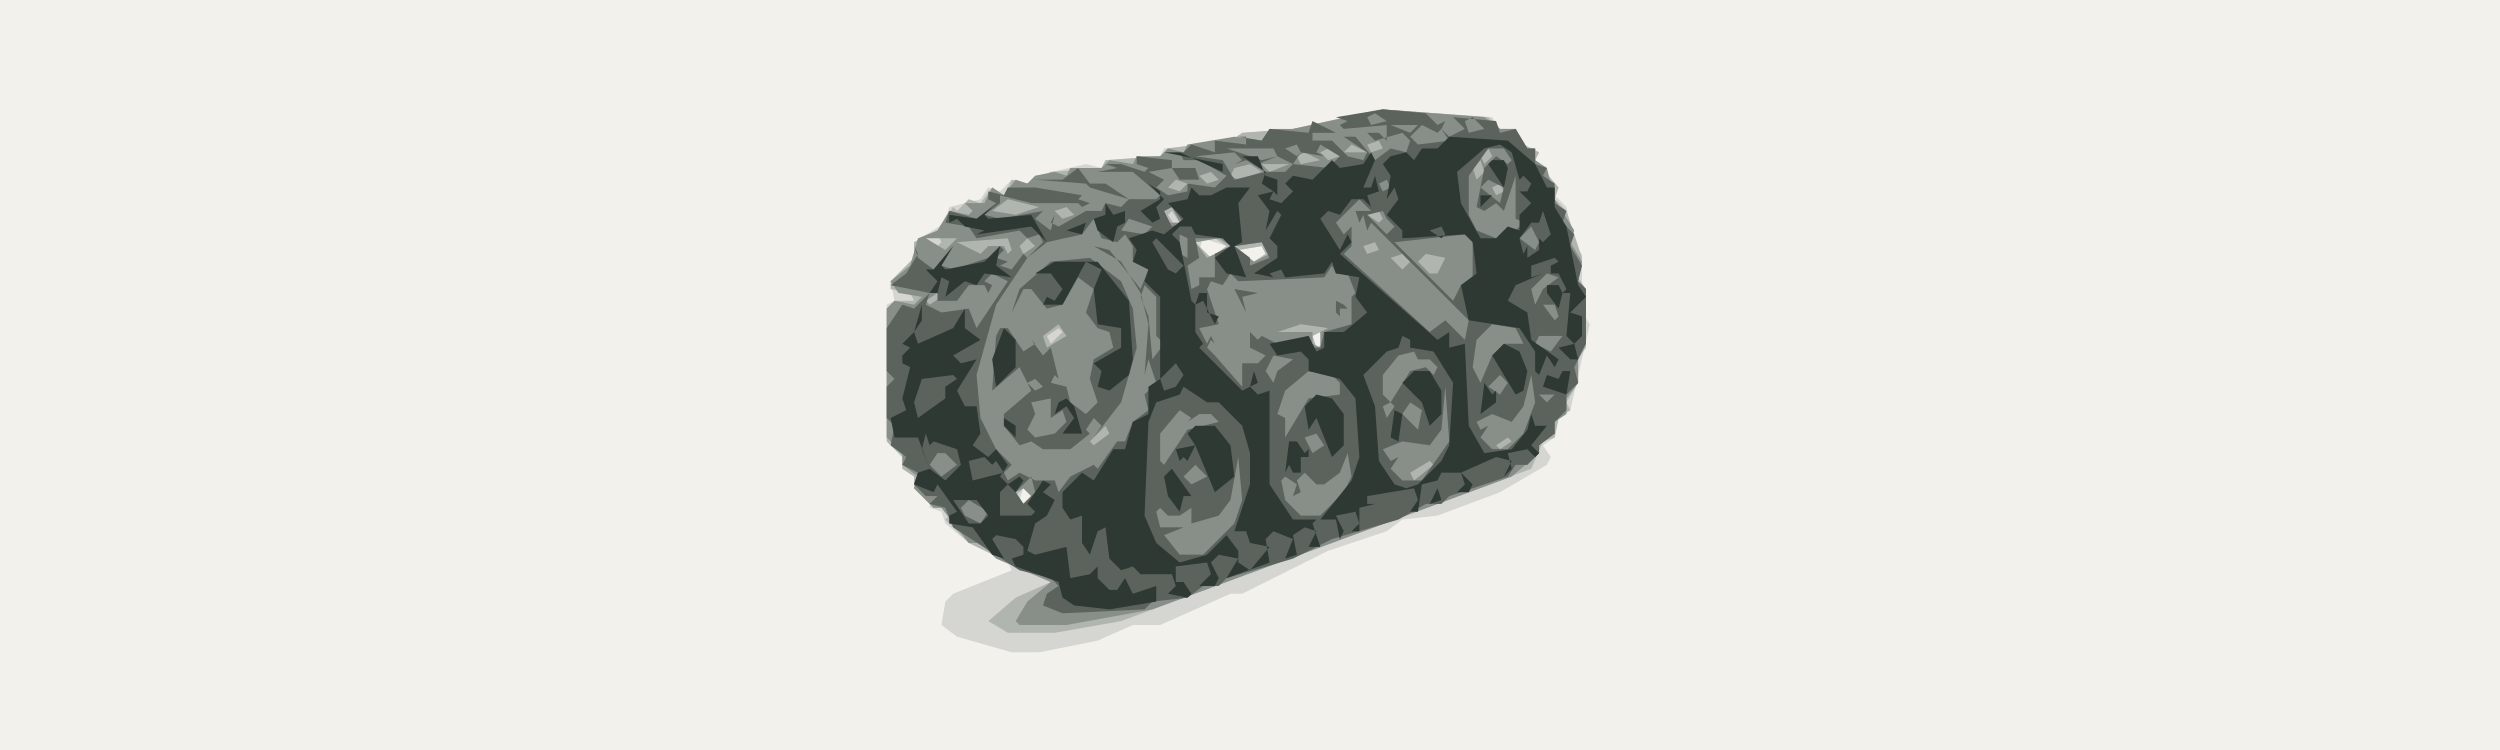
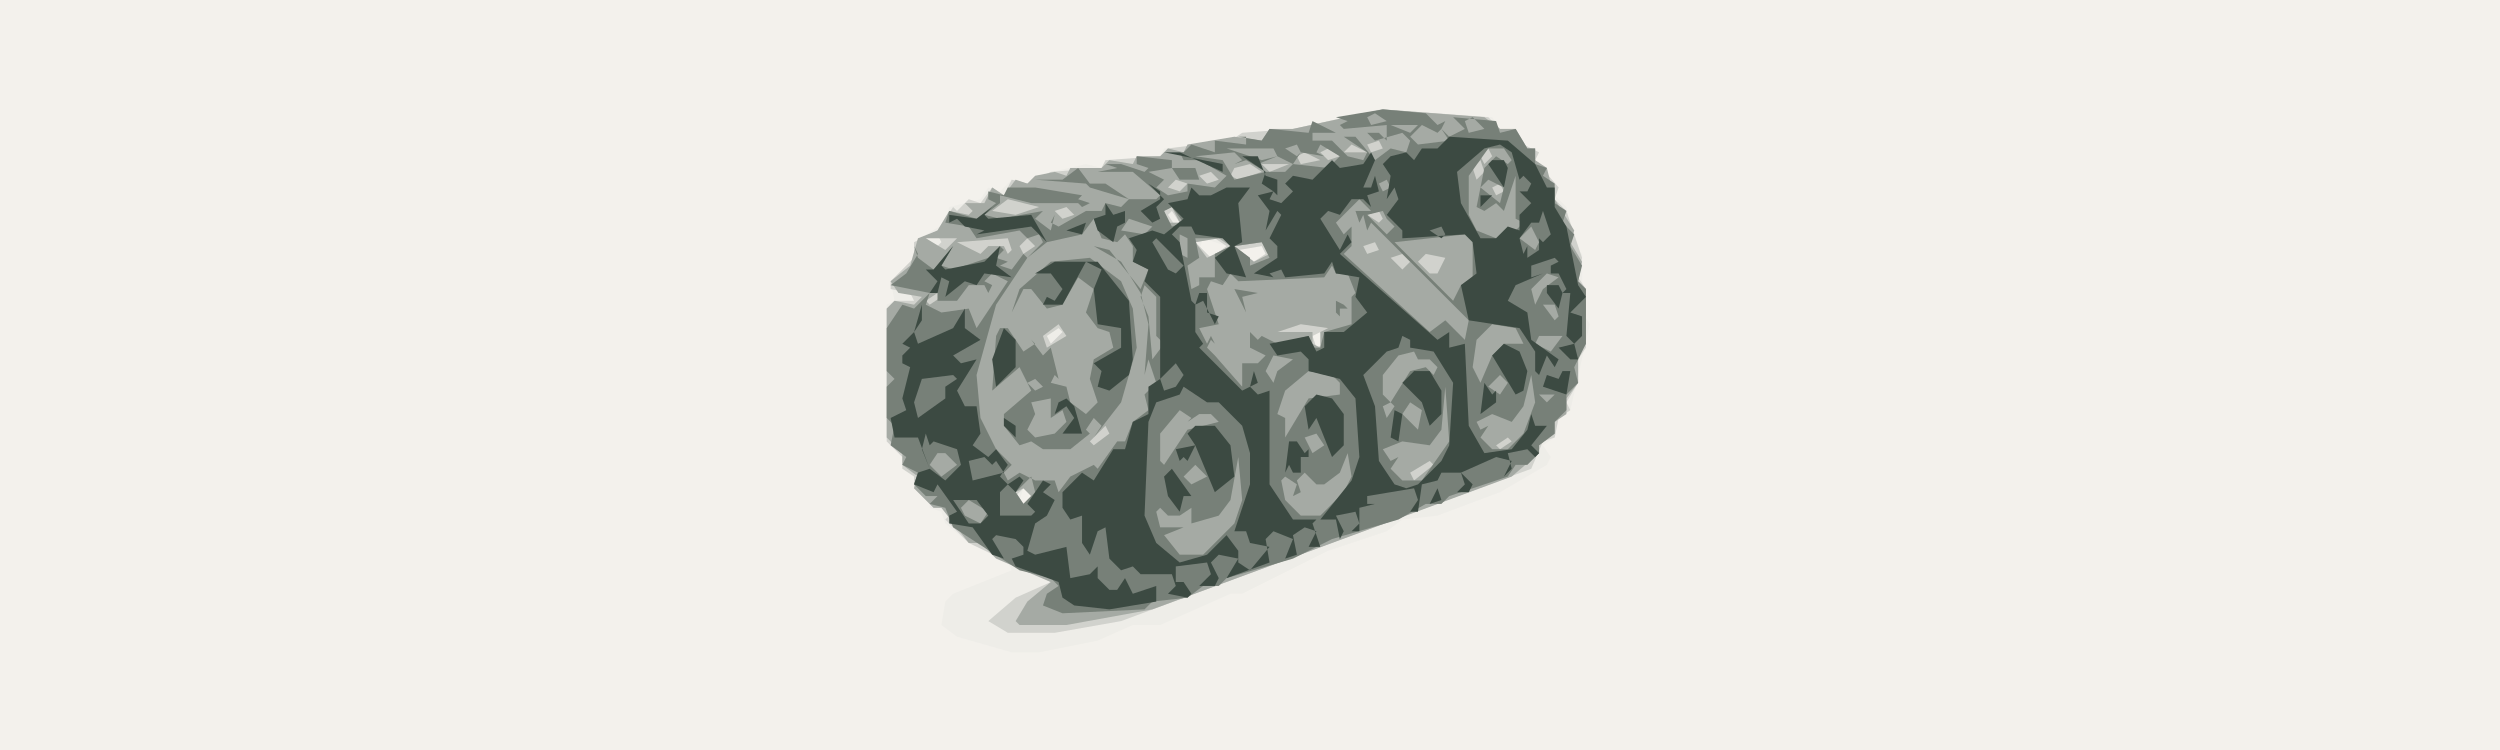
<svg xmlns="http://www.w3.org/2000/svg" viewBox="0 0 640 192" role="img" aria-label="MOB-G detailed vector artwork">
  <rect width="640" height="192" fill="#f3f1ec" />
-   <path fill="#d5d6d2" fill-rule="evenodd" d="M394,39 390,37 388,33 384,33 382,30 353,28 331,33 318,34 315,36 298,38 297,40 283,41 282,43 278,42 265,45 263,47 259,46 256,49 253,48 251,51 243,53 242,57 234,62 234,66 228,72 229,77 227,78 227,113 231,117 231,120 234,122 234,125 238,128 238,130 241,131 242,134 248,139 258,144 259,146 244,152 242,154 241,160 245,163 259,167 266,167 281,164 290,160 297,160 315,152 318,152 340,141 355,136 359,133 368,132 384,126 396,119 397,117 395,114 398,112 399,107 402,105 407,83 405,80 405,65 403,63 401,53 398,50 399,48 393,41ZM261,128 262,125 264,127 262,129ZM336,86 338,85 339,88 337,89ZM317,64 323,63 324,65 321,67ZM307,64 308,61 314,63 310,66Z" />
-   <path fill="#b1b5b0" fill-rule="evenodd" d="M394,39 390,37 388,33 384,33 381,30 354,28 331,33 318,34 315,36 299,38 297,40 283,41 282,43 269,44 263,47 259,46 257,50 254,48 251,52 248,51 245,54 244,53 240,59 234,62 234,66 228,72 228,74 233,75 234,77 229,77 227,79 227,113 231,117 231,120 234,122 234,125 239,130 241,130 243,132 242,133 248,139 269,149 260,153 253,159 258,162 270,162 287,159 392,120 395,113 398,112 399,107 402,105 401,103 404,98 404,92 406,89 406,74 404,71 405,66 401,54 398,51 399,48 393,41ZM262,125 264,127 262,129 260,127ZM336,86 338,85 339,88 337,89ZM271,84 272,85 269,88 268,86ZM317,64 323,63 324,65 321,67ZM306,62 311,61 314,63 310,66ZM237,61 240,60 241,62 240,63ZM299,55 300,54 302,57 301,58Z" />
-   <path fill="#888e88" fill-rule="evenodd" d="M393,38 391,38 388,33 384,33 380,30 354,28 331,33 325,33 323,36 316,35 304,37 303,39 299,38 297,40 291,40 290,42 284,41 282,43 274,43 273,45 270,44 265,45 263,47 260,46 257,50 254,48 252,52 247,52 249,54 248,55 243,54 240,59 235,61 233,68 228,72 230,75 236,76 234,78 229,77 227,79 227,112 231,116 231,119 235,122 234,125 239,130 241,130 248,139 251,139 255,143 269,149 263,154 260,159 261,160 273,160 295,156 387,122 394,116 394,114 398,111 398,108 401,106 401,102 404,98 404,91 406,88 406,74 404,72 405,67 402,62 403,59 398,51 396,43 393,41ZM260,126 262,125 264,127 262,129ZM366,118 367,119 362,123 361,121ZM386,112 387,113 384,115 383,114ZM283,109 284,111 280,114 279,113ZM327,85 333,83 340,84 338,85 338,89 336,88 336,85ZM271,83 273,86 268,89 267,86ZM240,75 241,76 238,78 237,77ZM363,67 365,65 370,66 368,70 366,70ZM356,66 359,65 361,67 359,69ZM349,63 352,62 353,64 350,65ZM316,63 323,62 325,65 321,67ZM306,62 312,61 315,63 309,66ZM263,61 265,63 262,65 261,63ZM245,62 258,61 259,64 258,65 257,63 253,63 251,65ZM237,61 245,61 242,64ZM350,55 353,54 354,56 353,57ZM298,54 300,53 302,57 299,57ZM270,54 273,53 275,55 272,56ZM254,54 258,51 266,53 260,55ZM382,48 384,47 385,49 383,50ZM299,48 301,46 304,47 302,49ZM307,45 310,44 312,46 309,47ZM323,44 317,46 315,45 316,43 320,42ZM379,41 380,44 378,46 377,43ZM323,42 330,42 325,44ZM332,40 334,39 338,41 333,42ZM381,38 382,40 380,42 379,40ZM338,39 340,38 343,40 340,41ZM344,39 346,37 350,39ZM350,37 353,36 354,38 351,39Z" />
-   <path fill="#5b635c" fill-rule="evenodd" d="M316,74 319,80 318,76 322,75ZM279,66 269,67 261,74 259,80 262,74 264,74 268,79 272,78 276,71 280,74 278,80 281,84 284,85 285,89 280,92 279,97 281,103 278,106 274,103 273,99 269,98 270,96 271,97 269,89 267,91 264,87 265,88 262,90 258,84 256,84 255,86 254,100 261,94 264,100 257,106 257,109 261,114 264,113 267,115 274,115 279,111 280,112 287,103 291,89 290,79 287,72ZM280,107 282,109 280,112 278,110ZM264,103 269,102 269,107 272,105 273,108 270,111 265,112 263,110 265,106ZM263,98 265,97 267,99 265,100ZM393,38 391,38 388,33 384,34 383,31 372,30 375,33 371,35 369,33 370,31 368,32 365,29 354,28 342,30 345,31 343,32 344,33 355,32 355,36 353,34 350,34 352,36 359,34 361,36 360,39 356,38 352,41 347,35 344,35 350,39 349,41 345,40 341,36 336,36 336,34 342,34 336,31 335,34 325,33 323,36 317,35 319,35 319,37 311,36 311,39 305,37 303,39 298,39 302,39 303,41 307,41 314,45 311,48 304,47 304,49 299,50 296,48 298,46 294,44 300,43 302,46 307,46 306,43 300,43 300,41 291,40 291,42 294,43 293,44 287,42 283,42 286,43 281,44 290,44 297,50 296,51 289,51 283,47 279,47 276,43 272,46 265,46 278,47 279,48 277,50 265,48 258,48 257,50 253,49 253,51 255,52 250,56 243,54 242,57 248,58 250,61 261,59 263,61 266,60 267,62 263,66 262,65 259,69 256,68 258,67 255,66 257,64 256,63 253,66 244,69 241,68 244,63 239,69 235,66 234,63 236,61 234,63 235,65 232,70 228,73 238,75 234,79 231,78 227,84 227,95 229,97 227,99 227,107 229,109 228,114 232,117 231,119 235,121 234,124 237,127 240,127 238,129 242,130 244,135 261,146 269,148 271,150 268,152 267,155 272,157 293,156 295,154 304,153 308,150 312,150 314,148 331,143 341,138 358,133 365,129 369,129 371,127 386,122 388,119 391,119 394,116 394,114 398,111 398,108 401,105 401,101 404,98 403,94 406,88 406,74 404,72 405,68 402,63 403,60 400,57 401,54 398,52 398,47 395,45 396,43 393,42ZM248,128 253,131 251,134 247,132 246,130ZM264,122 265,126 262,129 260,126ZM306,119 309,122 305,124 303,122ZM259,119 261,121 258,123 257,121ZM317,117 318,128 316,134 308,142 302,142 298,137 303,135 297,135 296,131 297,130 299,132 302,132 305,130 305,134 312,132 315,128ZM345,116 346,122 344,126 338,132 333,132 329,128 328,123 329,122 332,124 331,127 333,126 332,123 334,121 337,124 339,124 343,121ZM240,116 242,116 245,119 241,122 238,119ZM334,112 337,111 339,114 336,116ZM312,108 304,110 298,119 297,118 297,111 302,105 305,107 304,108 307,106 310,106ZM361,103 364,105 363,110 359,106ZM356,103 357,104 355,107 354,104ZM394,101 398,101 396,103ZM370,99 371,113 364,123 359,123 356,120 358,117 356,118 354,115 359,113 366,114 369,110ZM392,96 393,103 390,111 386,115 382,115 379,112 381,109 379,110 378,108 382,106 387,108 390,104ZM384,96 386,98 384,101 381,99ZM341,96 343,98 343,101 335,102 329,112 329,107 327,106 329,100 335,95ZM324,95 326,91 331,92 327,95 326,98ZM368,94 367,96 365,94 361,95 356,103 354,101 354,96 358,91 362,90 363,92 366,92ZM400,86 397,90 393,88 394,86ZM388,84 390,88 385,88 382,91 379,98 377,94 378,87 382,83ZM395,78 398,78 399,81 398,82ZM293,73 296,76 296,86 298,88 295,92 294,81 292,76ZM399,71 395,74 393,78 392,74 396,70ZM258,72 250,84 248,79 241,80 237,78 238,75 240,75 240,77 245,77 248,73 252,73 253,75 254,73 252,72 254,70ZM345,70 347,75 344,78 342,77 342,80 343,81 343,79 345,79 344,78 346,76 346,83 339,85 338,89 336,89 335,86 327,88 323,86 322,87 320,85 320,89 324,91 322,93 318,93 318,99 311,91 312,90 311,91 309,89 310,87 311,88 310,86 309,88 307,84 312,83 309,74 310,72 313,73 315,70 317,72 339,71 341,68 342,70ZM316,63 323,62 325,66 320,68 320,66ZM377,71 374,73 372,77 357,62 375,60 377,62ZM313,61 315,63 311,65 311,71 307,71 307,73 305,74 304,68 307,66 306,61ZM302,60 304,61 304,66 302,65ZM392,58 394,62 393,64 389,61ZM355,56 357,58 355,60 353,58ZM287,59 289,56 295,58 293,60ZM280,56 282,61 286,62 288,60 290,63 290,67 294,69 292,74 284,64 280,63 287,67 292,75 294,83 293,96 294,92 296,98 293,101 294,105 290,108 288,113 286,113 281,120 280,119 274,122 271,126 270,123 265,123 261,121 255,115 251,107 250,96 255,78 263,66 268,62 277,60ZM350,55 354,54 355,56 353,58ZM298,54 300,53 303,57 300,58ZM348,51 351,54 347,54 348,57 349,55 350,59 351,57 376,82 375,87 370,82 366,85 344,65 346,63 346,58 344,60 342,57ZM252,55 256,52 256,50 264,52 276,52 278,54 271,58 269,57 270,55 269,59 265,56 267,54 256,56ZM276,51 279,48 289,51 287,53 283,52 282,54 278,54 277,53 279,52ZM381,46 385,48 384,52 379,48ZM353,47 355,46 356,48 354,49ZM322,42 327,40 331,42 329,44 324,44ZM306,40 316,39 318,41 316,42 319,41 324,44 316,46 313,41ZM381,38 385,38 387,41 386,42 383,40 380,43 378,53 380,54 383,52 385,54 388,45 388,56 390,57 388,59 386,58 383,61 378,59 376,55 376,45ZM343,40 340,43 331,42 333,39 339,40 337,39 338,37ZM329,38 332,37 333,39 332,40ZM314,38 326,38 327,40 323,41ZM361,35 364,32 368,34 369,33 371,36 363,37ZM356,32 363,32 361,34ZM375,31 377,30 380,33 376,34ZM350,30 352,29 355,31 351,32Z" />
-   <path fill="#2e3934" fill-rule="evenodd" d="M368,125 366,129 369,128ZM330,113 329,121 330,119 331,121 333,121 333,117 335,117 335,115 334,116 332,113ZM311,109 306,109 304,111 306,114 301,115 302,118 298,122 299,127 302,131 303,127 305,127 300,120 303,117 304,118 306,114 311,126 316,122 315,114ZM257,107 257,109 260,112 260,109ZM357,105 356,112 358,113 359,106ZM271,103 270,106 273,104 275,107 272,111 277,111 275,104 273,102ZM337,101 334,104 335,110 337,107 341,117 344,114 344,106 341,102ZM380,98 379,106 383,103 383,100 382,101ZM402,95 400,95 399,97 396,96 395,99 401,101ZM362,95 359,98 364,103 366,109 369,106 369,100 366,95ZM385,88 382,91 388,101 390,100 391,95 389,90ZM257,84 254,92 255,99 260,94 260,87ZM236,78 234,85 231,88 233,89 231,91 231,93 233,94 231,102 232,105 228,107 229,112 235,112 238,120 235,121 231,119 235,121 234,124 239,126 240,124 245,131 243,132 243,134 249,135 254,142 257,143 254,138 255,137 260,138 262,140 262,142 259,143 260,145 271,149 272,153 275,155 284,156 296,154 296,150 290,152 288,148 286,151 284,151 281,148 281,145 279,147 274,148 273,140 265,142 263,141 265,134 268,132 269,133 268,132 270,128 267,126 269,124 267,123 263,129 265,131 264,132 256,132 256,126 258,124 260,126 262,123 261,122 258,124 256,122 258,119 255,115 253,117 249,114 251,111 250,104 247,104 245,100 250,92 246,93 244,91 251,87 247,84 247,79 244,84 235,88 234,85 236,82ZM244,128 250,128 253,132 251,134 248,134ZM248,118 252,117 254,119 255,118 257,121 249,123ZM237,111 238,114 239,113 245,115 246,119 242,123 238,120 236,115ZM244,96 245,97 242,99 242,102 235,107 234,103 236,97ZM270,67 265,70 269,70 272,74 270,77 268,76 267,78 272,78 278,67 282,69 280,74 281,83 287,84 287,89 280,93 282,95 281,99 284,100 289,96 290,92 289,77 281,67ZM237,69 240,72 238,75 240,75 241,71 243,72 242,76 247,72 250,73 252,70 259,71 255,68 256,63 252,67 242,69 241,68 244,63 239,69ZM278,57 273,59 277,60ZM243,55 243,57 245,56 247,58 252,59 250,60 264,58 268,62 264,55 253,56 252,55 254,53 250,56ZM283,52 283,55 280,56 281,59 285,62 286,58 288,57 288,54 285,55ZM382,50 379,50 379,53ZM382,41 381,42 385,48 386,43 385,41ZM396,109 393,109 392,106 391,110 387,115 380,116 376,109 375,88 371,89 371,85 368,87 343,65 346,62 345,60 343,64 338,56 340,54 343,55 346,51 349,51 351,53 350,50 353,49 352,45 351,48 349,48 352,41 351,39 349,42 343,43 341,41 336,46 331,45 329,47 331,49 328,52 325,51 326,49 327,50 327,46 324,45 322,40 318,40 324,44 323,47 326,49 322,50 325,54 324,59 327,54 328,55 325,61 327,63 327,66 321,70 326,71 325,70 328,69 329,71 339,70 341,67 342,70 348,71 347,76 350,80 344,85 339,85 339,89 337,90 335,86 325,88 327,91 333,90 335,92 335,95 343,97 347,102 348,117 346,123 338,133 331,133 325,124 325,100 322,101 320,99 322,98 321,95 320,99 318,100 307,89 308,88 306,85 306,78 308,77 311,83 312,81 309,80 309,75 307,75 306,78 305,77 302,62 300,60 302,58 305,58 306,60 313,61 315,63 311,66 314,70 319,71 316,63 318,62 317,52 320,48 314,48 310,50 307,50 305,48 304,51 299,52 294,47 297,49 297,51 292,54 295,57 297,56 296,53 298,51 303,56 298,60 295,59 289,61 291,64 290,67 294,69 293,72 297,76 297,97 294,99 294,106 290,108 288,115 285,115 280,123 277,121 272,126 272,130 274,133 272,138 274,133 277,132 277,139 279,142 281,136 283,135 284,143 287,146 290,145 292,147 300,147 301,150 299,152 304,153 305,152 303,149 301,149 301,145 309,144 310,147 307,150 311,150 312,148 310,144 312,142 317,143 314,148 325,144 324,138 326,136 331,138 329,143 332,142 331,137 334,135 337,136 335,140 338,140 336,134 337,133 342,133 343,138 344,136 342,132 347,131 348,134 346,136 348,136 348,130 352,129 350,129 350,127 362,125 363,128 361,131 363,131 364,124 368,123 369,121 374,121 375,124 373,126 376,126 377,124 374,121 383,117 387,118 385,122 387,120 386,116 391,115 393,117 394,116 392,114ZM303,99 309,103 312,103 318,109 320,116 320,124 316,136 319,136 320,139 325,140 320,146 317,144 317,141 314,137 309,142 302,144 296,139 293,132 294,108 296,103 302,101ZM301,93 303,96 301,99 298,100 297,97ZM359,86 361,87 361,89 367,90 372,98 371,114 369,118 363,124 360,125 357,124 353,118 352,104 349,96 355,90 358,89ZM295,62 296,61 303,68 301,70 299,69ZM298,39 302,39 313,44 313,42ZM356,40 354,42 356,45 355,51 357,48 358,51 355,55 359,59 359,61 375,60 377,62 378,70 374,73 376,82 389,84 393,90 393,95 394,96 396,91 398,94 399,92 392,87 391,80 386,77 388,73 395,70 392,71 392,68 398,66 399,67 397,68 397,70 399,70 401,74 400,75 399,73 396,73 396,75 399,79 400,75 402,75 401,86 403,88 399,89 402,92 404,92 403,88 405,86 405,81 402,80 406,76 404,73 401,58 398,53 398,48 396,48 393,42 386,36 371,35 368,38 364,38 362,41 360,39ZM366,59 369,58 370,60 369,61ZM395,54 397,60 395,62 394,61 394,64 391,66 391,63 390,65 389,61 392,57 394,57ZM384,37 387,39 389,46 390,45 392,47 391,49 389,49 392,52 389,55 389,59 386,58 383,61 379,61 374,52 373,44 380,38Z" />
+   <path fill="#eeede8" fill-rule="evenodd" d="M394,39 390,37 388,33 384,33 382,30 353,28 331,33 318,34 315,36 298,38 297,40 283,41 282,43 278,42 265,45 263,47 259,46 256,49 253,48 251,51 243,53 242,57 234,62 234,66 228,72 229,77 227,78 227,113 231,117 231,120 234,122 234,125 238,128 238,130 241,131 242,134 248,139 258,144 259,146 244,152 242,154 241,160 245,163 259,167 266,167 281,164 290,160 297,160 315,152 318,152 340,141 355,136 359,133 368,132 384,126 396,119 397,117 395,114 398,112 399,107 402,105 407,83 405,80 405,65 403,63 401,53 398,50 399,48 393,41ZM261,128 262,125 264,127 262,129ZM336,86 338,85 339,88 337,89ZM317,64 323,63 324,65 321,67ZM307,64 308,61 314,63 310,66Z" />
+   <path fill="#d1d2cd" fill-rule="evenodd" d="M394,39 390,37 388,33 384,33 381,30 354,28 331,33 318,34 315,36 299,38 297,40 283,41 282,43 269,44 263,47 259,46 257,50 254,48 251,52 248,51 245,54 244,53 240,59 234,62 234,66 228,72 228,74 233,75 234,77 229,77 227,79 227,113 231,117 231,120 234,122 234,125 239,130 241,130 243,132 242,133 248,139 269,149 260,153 253,159 258,162 270,162 287,159 392,120 395,113 398,112 399,107 402,105 401,103 404,98 404,92 406,89 406,74 404,71 405,66 401,54 398,51 399,48 393,41ZM262,125 264,127 262,129 260,127ZM336,86 338,85 339,88 337,89ZM271,84 272,85 269,88 268,86ZM317,64 323,63 324,65 321,67ZM306,62 311,61 314,63 310,66ZM237,61 240,60 241,62 240,63ZM299,55 300,54 302,57 301,58Z" />
+   <path fill="#a5aaa4" fill-rule="evenodd" d="M393,38 391,38 388,33 384,33 380,30 354,28 331,33 325,33 323,36 316,35 304,37 303,39 299,38 297,40 291,40 290,42 284,41 282,43 274,43 273,45 270,44 265,45 263,47 260,46 257,50 254,48 252,52 247,52 249,54 248,55 243,54 240,59 235,61 233,68 228,72 230,75 236,76 234,78 229,77 227,79 227,112 231,116 231,119 235,122 234,125 239,130 241,130 248,139 251,139 255,143 269,149 263,154 260,159 261,160 273,160 295,156 387,122 394,116 394,114 398,111 398,108 401,106 401,102 404,98 404,91 406,88 406,74 404,72 405,67 402,62 403,59 398,51 396,43 393,41ZM260,126 262,125 264,127 262,129ZM366,118 367,119 362,123 361,121ZM386,112 387,113 384,115 383,114ZM283,109 284,111 280,114 279,113ZM327,85 333,83 340,84 338,85 338,89 336,88 336,85ZM271,83 273,86 268,89 267,86ZM240,75 241,76 238,78 237,77ZM363,67 365,65 370,66 368,70 366,70ZM356,66 359,65 361,67 359,69ZM349,63 352,62 353,64 350,65ZM316,63 323,62 325,65 321,67ZM306,62 312,61 315,63 309,66ZM263,61 265,63 262,65 261,63ZM245,62 258,61 259,64 258,65 257,63 253,63 251,65ZM237,61 245,61 242,64ZM350,55 353,54 354,56 353,57ZM298,54 300,53 302,57 299,57ZM270,54 273,53 275,55 272,56ZM254,54 258,51 266,53 260,55ZM382,48 384,47 385,49 383,50ZM299,48 301,46 304,47 302,49ZM307,45 310,44 312,46 309,47ZM323,44 317,46 315,45 316,43 320,42ZM379,41 380,44 378,46 377,43ZM323,42 330,42 325,44ZM332,40 334,39 338,41 333,42ZM381,38 382,40 380,42 379,40ZM338,39 340,38 343,40 340,41ZM344,39 346,37 350,39ZM350,37 353,36 354,38 351,39Z" />
+   <path fill="#778078" fill-rule="evenodd" d="M316,74 319,80 318,76 322,75ZM279,66 269,67 261,74 259,80 262,74 264,74 268,79 272,78 276,71 280,74 278,80 281,84 284,85 285,89 280,92 279,97 281,103 278,106 274,103 273,99 269,98 270,96 271,97 269,89 267,91 264,87 265,88 262,90 258,84 256,84 255,86 254,100 261,94 264,100 257,106 257,109 261,114 264,113 267,115 274,115 279,111 280,112 287,103 291,89 290,79 287,72ZM280,107 282,109 280,112 278,110ZM264,103 269,102 269,107 272,105 273,108 270,111 265,112 263,110 265,106ZM263,98 265,97 267,99 265,100ZM393,38 391,38 388,33 384,34 383,31 372,30 375,33 371,35 369,33 370,31 368,32 365,29 354,28 342,30 345,31 343,32 344,33 355,32 355,36 353,34 350,34 352,36 359,34 361,36 360,39 356,38 352,41 347,35 344,35 350,39 349,41 345,40 341,36 336,36 336,34 342,34 336,31 335,34 325,33 323,36 317,35 319,35 319,37 311,36 311,39 305,37 303,39 298,39 302,39 303,41 307,41 314,45 311,48 304,47 304,49 299,50 296,48 298,46 294,44 300,43 302,46 307,46 306,43 300,43 300,41 291,40 291,42 294,43 293,44 287,42 283,42 286,43 281,44 290,44 297,50 296,51 289,51 283,47 279,47 276,43 272,46 265,46 278,47 279,48 277,50 265,48 258,48 257,50 253,49 253,51 255,52 250,56 243,54 242,57 248,58 250,61 261,59 263,61 266,60 267,62 263,66 262,65 259,69 256,68 258,67 255,66 257,64 256,63 253,66 244,69 241,68 244,63 239,69 235,66 234,63 236,61 234,63 235,65 232,70 228,73 238,75 234,79 231,78 227,84 227,95 229,97 227,99 227,107 229,109 228,114 232,117 231,119 235,121 234,124 237,127 240,127 238,129 242,130 244,135 261,146 269,148 271,150 268,152 267,155 272,157 293,156 295,154 304,153 308,150 312,150 314,148 331,143 341,138 358,133 365,129 369,129 371,127 386,122 388,119 391,119 394,116 394,114 398,111 398,108 401,105 401,101 404,98 403,94 406,88 406,74 404,72 405,68 402,63 403,60 400,57 401,54 398,52 398,47 395,45 396,43 393,42ZM248,128 253,131 251,134 247,132 246,130ZM264,122 265,126 262,129 260,126ZM306,119 309,122 305,124 303,122ZM259,119 261,121 258,123 257,121ZM317,117 318,128 316,134 308,142 302,142 298,137 303,135 297,135 296,131 297,130 299,132 302,132 305,130 305,134 312,132 315,128ZM345,116 346,122 344,126 338,132 333,132 329,128 328,123 329,122 332,124 331,127 333,126 332,123 334,121 337,124 339,124 343,121ZM240,116 242,116 245,119 241,122 238,119ZM334,112 337,111 339,114 336,116ZM312,108 304,110 298,119 297,118 297,111 302,105 305,107 304,108 307,106 310,106ZM361,103 364,105 363,110 359,106ZM356,103 357,104 355,107 354,104ZM394,101 398,101 396,103ZM370,99 371,113 364,123 359,123 356,120 358,117 356,118 354,115 359,113 366,114 369,110ZM392,96 393,103 390,111 386,115 382,115 379,112 381,109 379,110 378,108 382,106 387,108 390,104ZM384,96 386,98 384,101 381,99ZM341,96 343,98 343,101 335,102 329,112 329,107 327,106 329,100 335,95ZM324,95 326,91 331,92 327,95 326,98ZM368,94 367,96 365,94 361,95 356,103 354,101 354,96 358,91 362,90 363,92 366,92ZM400,86 397,90 393,88 394,86ZM388,84 390,88 385,88 382,91 379,98 377,94 378,87 382,83ZM395,78 398,78 399,81 398,82ZM293,73 296,76 296,86 298,88 295,92 294,81 292,76ZM399,71 395,74 393,78 392,74 396,70ZM258,72 250,84 248,79 241,80 237,78 238,75 240,75 240,77 245,77 248,73 252,73 253,75 254,73 252,72 254,70ZM345,70 347,75 344,78 342,77 342,80 343,81 343,79 345,79 344,78 346,76 346,83 339,85 338,89 336,89 335,86 327,88 323,86 322,87 320,85 320,89 324,91 322,93 318,93 318,99 311,91 312,90 311,91 309,89 310,87 311,88 310,86 309,88 307,84 312,83 309,74 310,72 313,73 315,70 317,72 339,71 341,68 342,70ZM316,63 323,62 325,66 320,68 320,66ZM377,71 374,73 372,77 357,62 375,60 377,62ZM313,61 315,63 311,65 311,71 307,71 307,73 305,74 304,68 307,66 306,61ZM302,60 304,61 304,66 302,65ZM392,58 394,62 393,64 389,61ZM355,56 357,58 355,60 353,58ZM287,59 289,56 295,58 293,60ZM280,56 282,61 286,62 288,60 290,63 290,67 294,69 292,74 284,64 280,63 287,67 292,75 294,83 293,96 294,92 296,98 293,101 294,105 290,108 288,113 286,113 281,120 280,119 274,122 271,126 270,123 265,123 261,121 255,115 251,107 250,96 255,78 263,66 268,62 277,60ZM350,55 354,54 355,56 353,58ZM298,54 300,53 303,57 300,58ZM348,51 351,54 347,54 348,57 349,55 350,59 351,57 376,82 375,87 370,82 366,85 344,65 346,63 346,58 344,60 342,57ZM252,55 256,52 256,50 264,52 276,52 278,54 271,58 269,57 270,55 269,59 265,56 267,54 256,56ZM276,51 279,48 289,51 287,53 283,52 282,54 278,54 277,53 279,52ZM381,46 385,48 384,52 379,48ZM353,47 355,46 356,48 354,49ZM322,42 327,40 331,42 329,44 324,44ZM306,40 316,39 318,41 316,42 319,41 324,44 316,46 313,41ZM381,38 385,38 387,41 386,42 383,40 380,43 378,53 380,54 383,52 385,54 388,45 388,56 390,57 388,59 386,58 383,61 378,59 376,55 376,45ZM343,40 340,43 331,42 333,39 339,40 337,39 338,37ZM329,38 332,37 333,39 332,40ZM314,38 326,38 327,40 323,41ZM361,35 364,32 368,34 369,33 371,36 363,37ZM356,32 363,32 361,34ZM375,31 377,30 380,33 376,34ZM350,30 352,29 355,31 351,32Z" />
+   <path fill="#3c4a42" fill-rule="evenodd" d="M368,125 366,129 369,128ZM330,113 329,121 330,119 331,121 333,121 333,117 335,117 335,115 334,116 332,113ZM311,109 306,109 304,111 306,114 301,115 302,118 298,122 299,127 302,131 303,127 305,127 300,120 303,117 304,118 306,114 311,126 316,122 315,114ZM257,107 257,109 260,112 260,109ZM357,105 356,112 358,113 359,106ZM271,103 270,106 273,104 275,107 272,111 277,111 275,104 273,102ZM337,101 334,104 335,110 337,107 341,117 344,114 344,106 341,102ZM380,98 379,106 383,103 383,100 382,101ZM402,95 400,95 399,97 396,96 395,99 401,101ZM362,95 359,98 364,103 366,109 369,106 369,100 366,95ZM385,88 382,91 388,101 390,100 391,95 389,90ZM257,84 254,92 255,99 260,94 260,87ZM236,78 234,85 231,88 233,89 231,91 231,93 233,94 231,102 232,105 228,107 229,112 235,112 238,120 235,121 231,119 235,121 234,124 239,126 240,124 245,131 243,132 243,134 249,135 254,142 257,143 254,138 255,137 260,138 262,140 262,142 259,143 260,145 271,149 272,153 275,155 284,156 296,154 296,150 290,152 288,148 286,151 284,151 281,148 281,145 279,147 274,148 273,140 265,142 263,141 265,134 268,132 269,133 268,132 270,128 267,126 269,124 267,123 263,129 265,131 264,132 256,132 256,126 258,124 260,126 262,123 261,122 258,124 256,122 258,119 255,115 253,117 249,114 251,111 250,104 247,104 245,100 250,92 246,93 244,91 251,87 247,84 247,79 244,84 235,88 234,85 236,82ZM244,128 250,128 253,132 251,134 248,134ZM248,118 252,117 254,119 255,118 257,121 249,123ZM237,111 238,114 239,113 245,115 246,119 242,123 238,120 236,115ZM244,96 245,97 242,99 242,102 235,107 234,103 236,97ZM270,67 265,70 269,70 272,74 270,77 268,76 267,78 272,78 278,67 282,69 280,74 281,83 287,84 287,89 280,93 282,95 281,99 284,100 289,96 290,92 289,77 281,67ZM237,69 240,72 238,75 240,75 241,71 243,72 242,76 247,72 250,73 252,70 259,71 255,68 256,63 252,67 242,69 241,68 244,63 239,69ZM278,57 273,59 277,60ZM243,55 243,57 245,56 247,58 252,59 250,60 264,58 268,62 264,55 253,56 252,55 254,53 250,56ZM283,52 283,55 280,56 281,59 285,62 286,58 288,57 288,54 285,55ZM382,50 379,50 379,53ZM382,41 381,42 385,48 386,43 385,41ZM396,109 393,109 392,106 391,110 387,115 380,116 376,109 375,88 371,89 371,85 368,87 343,65 346,62 345,60 343,64 338,56 340,54 343,55 346,51 349,51 351,53 350,50 353,49 352,45 351,48 349,48 352,41 351,39 349,42 343,43 341,41 336,46 331,45 329,47 331,49 328,52 325,51 326,49 327,50 327,46 324,45 322,40 318,40 324,44 323,47 326,49 322,50 325,54 324,59 327,54 328,55 325,61 327,63 327,66 321,70 326,71 325,70 328,69 329,71 339,70 341,67 342,70 348,71 347,76 350,80 344,85 339,85 339,89 337,90 335,86 325,88 327,91 333,90 335,92 335,95 343,97 347,102 348,117 346,123 338,133 331,133 325,124 325,100 322,101 320,99 322,98 321,95 320,99 318,100 307,89 308,88 306,85 306,78 308,77 311,83 312,81 309,80 309,75 307,75 306,78 305,77 302,62 300,60 302,58 305,58 306,60 313,61 315,63 311,66 314,70 319,71 316,63 318,62 317,52 320,48 314,48 310,50 307,50 305,48 304,51 299,52 294,47 297,49 297,51 292,54 295,57 297,56 296,53 298,51 303,56 298,60 295,59 289,61 291,64 290,67 294,69 293,72 297,76 297,97 294,99 294,106 290,108 288,115 285,115 280,123 277,121 272,126 272,130 274,133 272,138 274,133 277,132 277,139 279,142 281,136 283,135 284,143 287,146 290,145 292,147 300,147 301,150 299,152 304,153 305,152 303,149 301,149 301,145 309,144 310,147 307,150 311,150 312,148 310,144 312,142 317,143 314,148 325,144 324,138 326,136 331,138 329,143 332,142 331,137 334,135 337,136 335,140 338,140 336,134 337,133 342,133 343,138 344,136 342,132 347,131 348,134 346,136 348,136 348,130 352,129 350,129 350,127 362,125 363,128 361,131 363,131 364,124 368,123 369,121 374,121 375,124 373,126 376,126 377,124 374,121 383,117 387,118 385,122 387,120 386,116 391,115 393,117 394,116 392,114ZM303,99 309,103 312,103 318,109 320,116 320,124 316,136 319,136 320,139 325,140 320,146 317,144 317,141 314,137 309,142 302,144 296,139 293,132 294,108 296,103 302,101ZM301,93 303,96 301,99 298,100 297,97ZM359,86 361,87 361,89 367,90 372,98 371,114 369,118 363,124 360,125 357,124 353,118 352,104 349,96 355,90 358,89ZM295,62 296,61 303,68 301,70 299,69ZM298,39 302,39 313,44 313,42ZM356,40 354,42 356,45 355,51 357,48 358,51 355,55 359,59 359,61 375,60 377,62 378,70 374,73 376,82 389,84 393,90 393,95 394,96 396,91 398,94 399,92 392,87 391,80 386,77 388,73 395,70 392,71 392,68 398,66 399,67 397,68 397,70 399,70 401,74 400,75 399,73 396,73 396,75 399,79 400,75 402,75 401,86 403,88 399,89 402,92 404,92 403,88 405,86 405,81 402,80 406,76 404,73 401,58 398,53 398,48 396,48 393,42 386,36 371,35 368,38 364,38 362,41 360,39ZM366,59 369,58 370,60 369,61ZM395,54 397,60 395,62 394,61 394,64 391,66 391,63 390,65 389,61 392,57 394,57ZM384,37 387,39 389,46 390,45 392,47 391,49 389,49 392,52 389,55 389,59 386,58 383,61 379,61 374,52 373,44 380,38Z" />
</svg>
